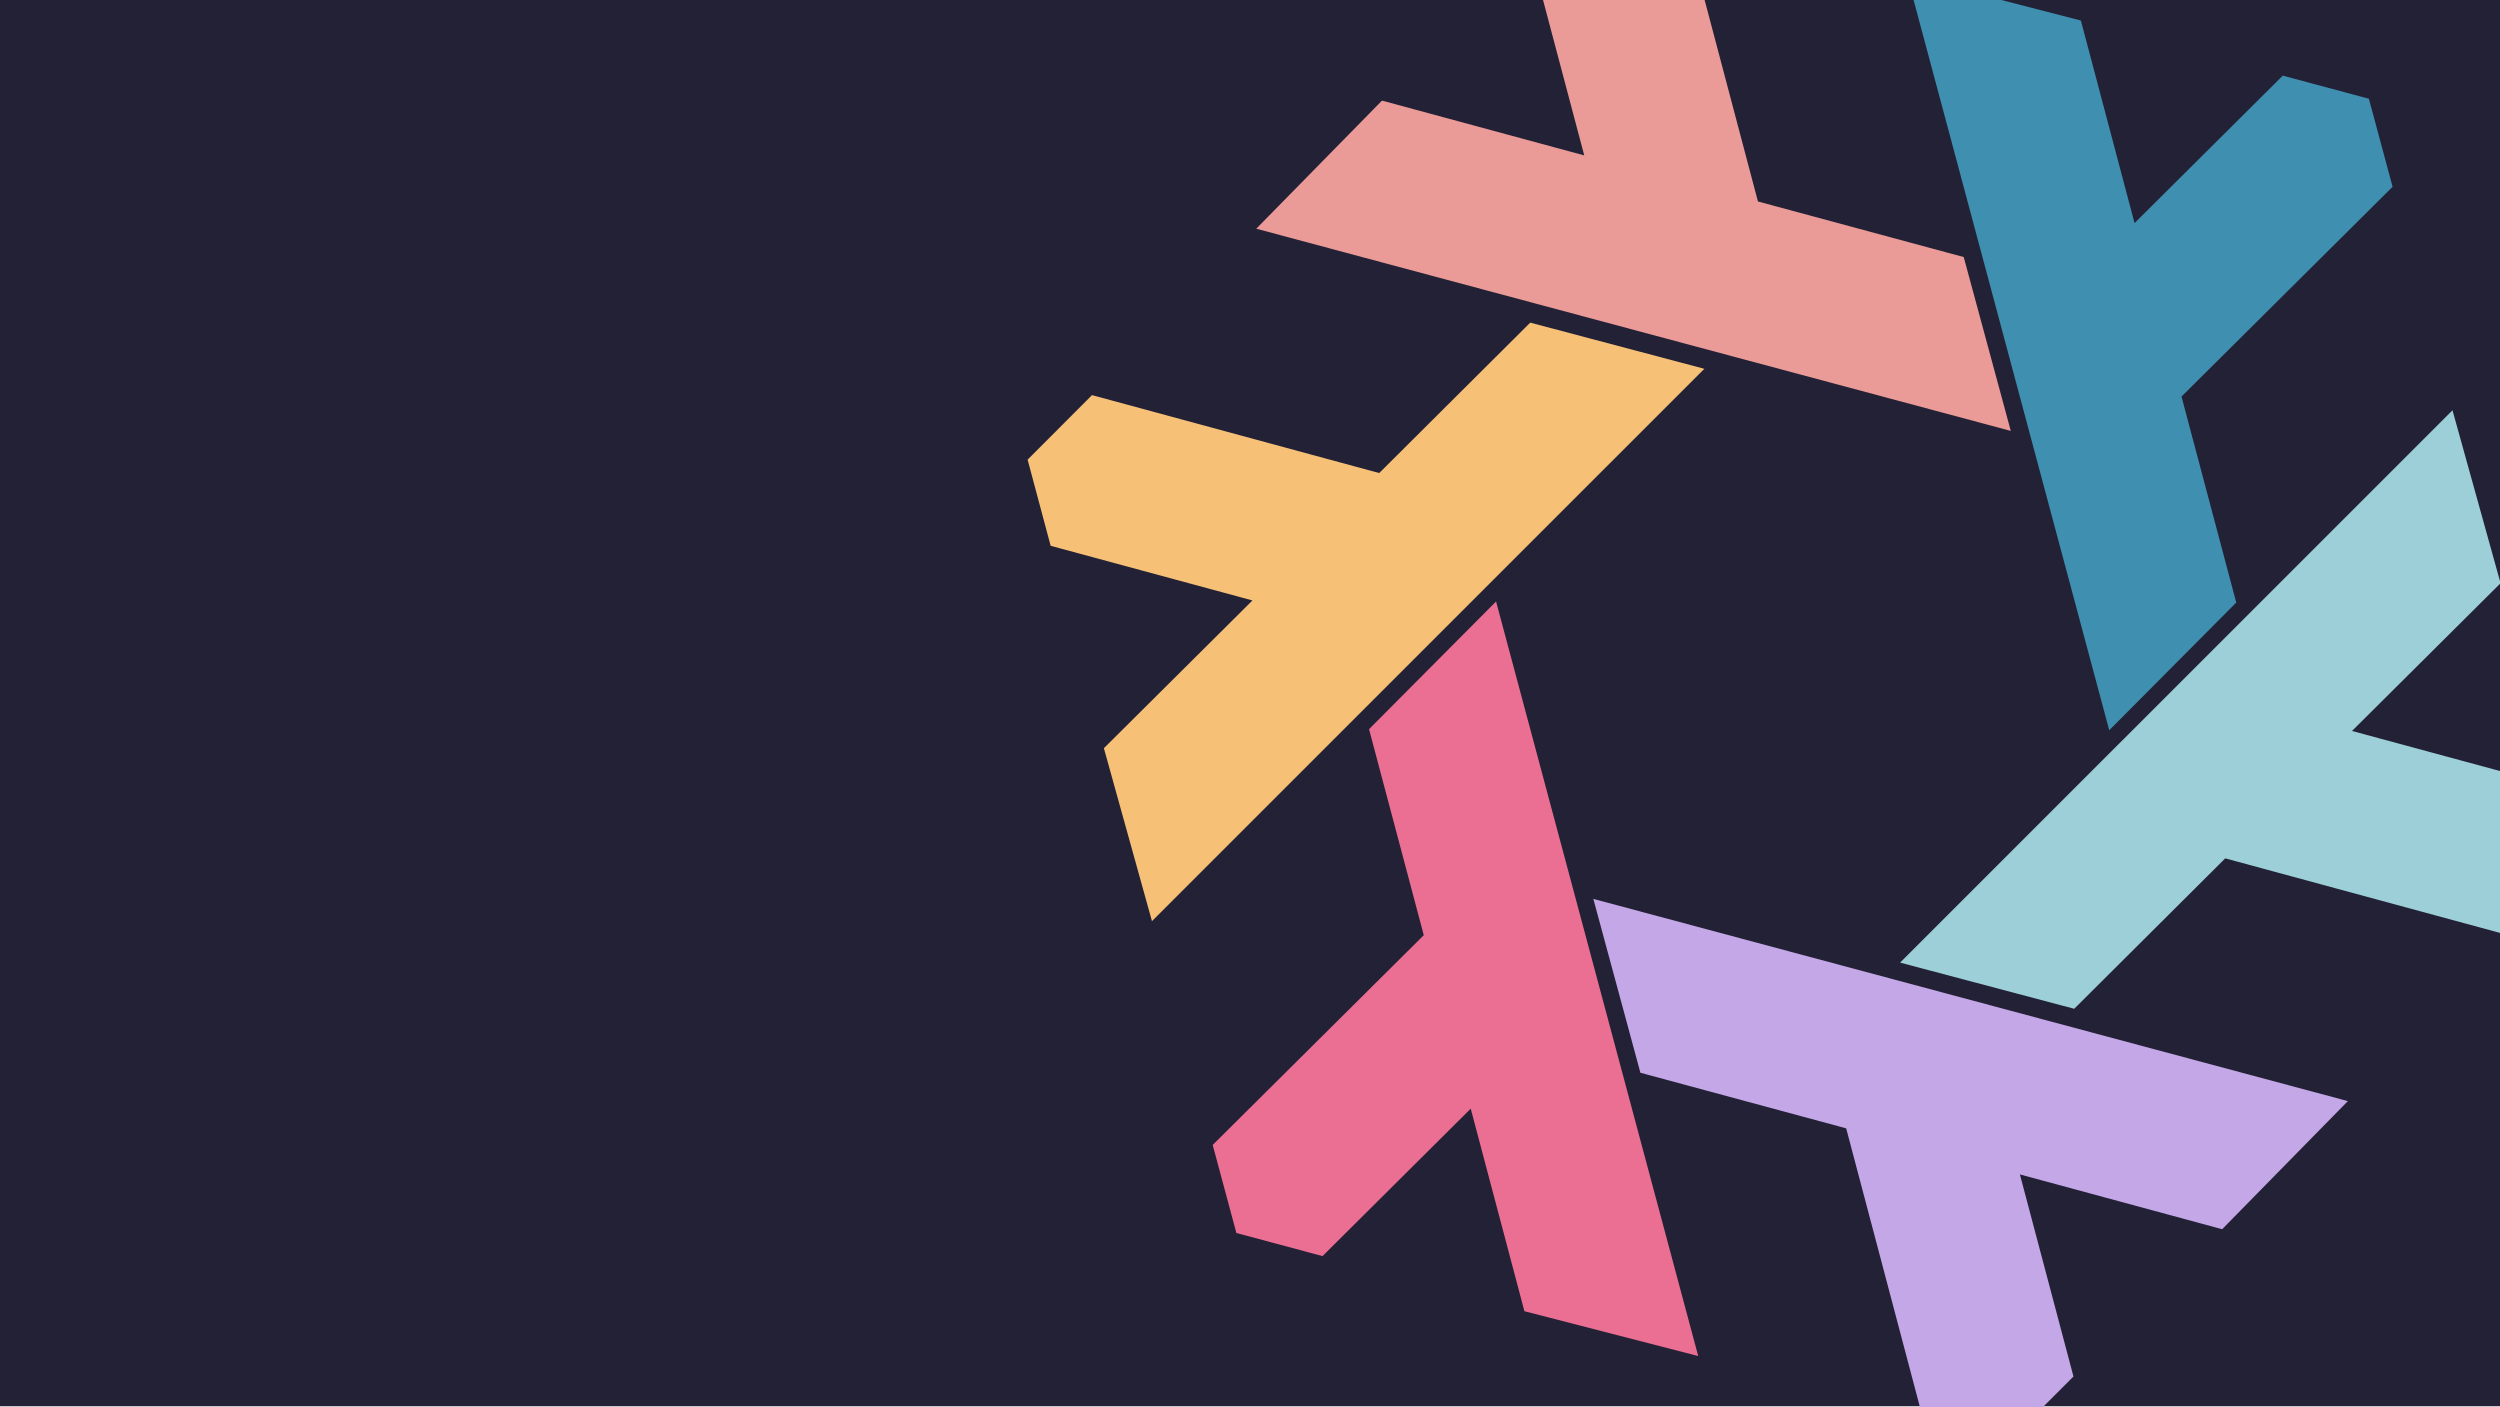
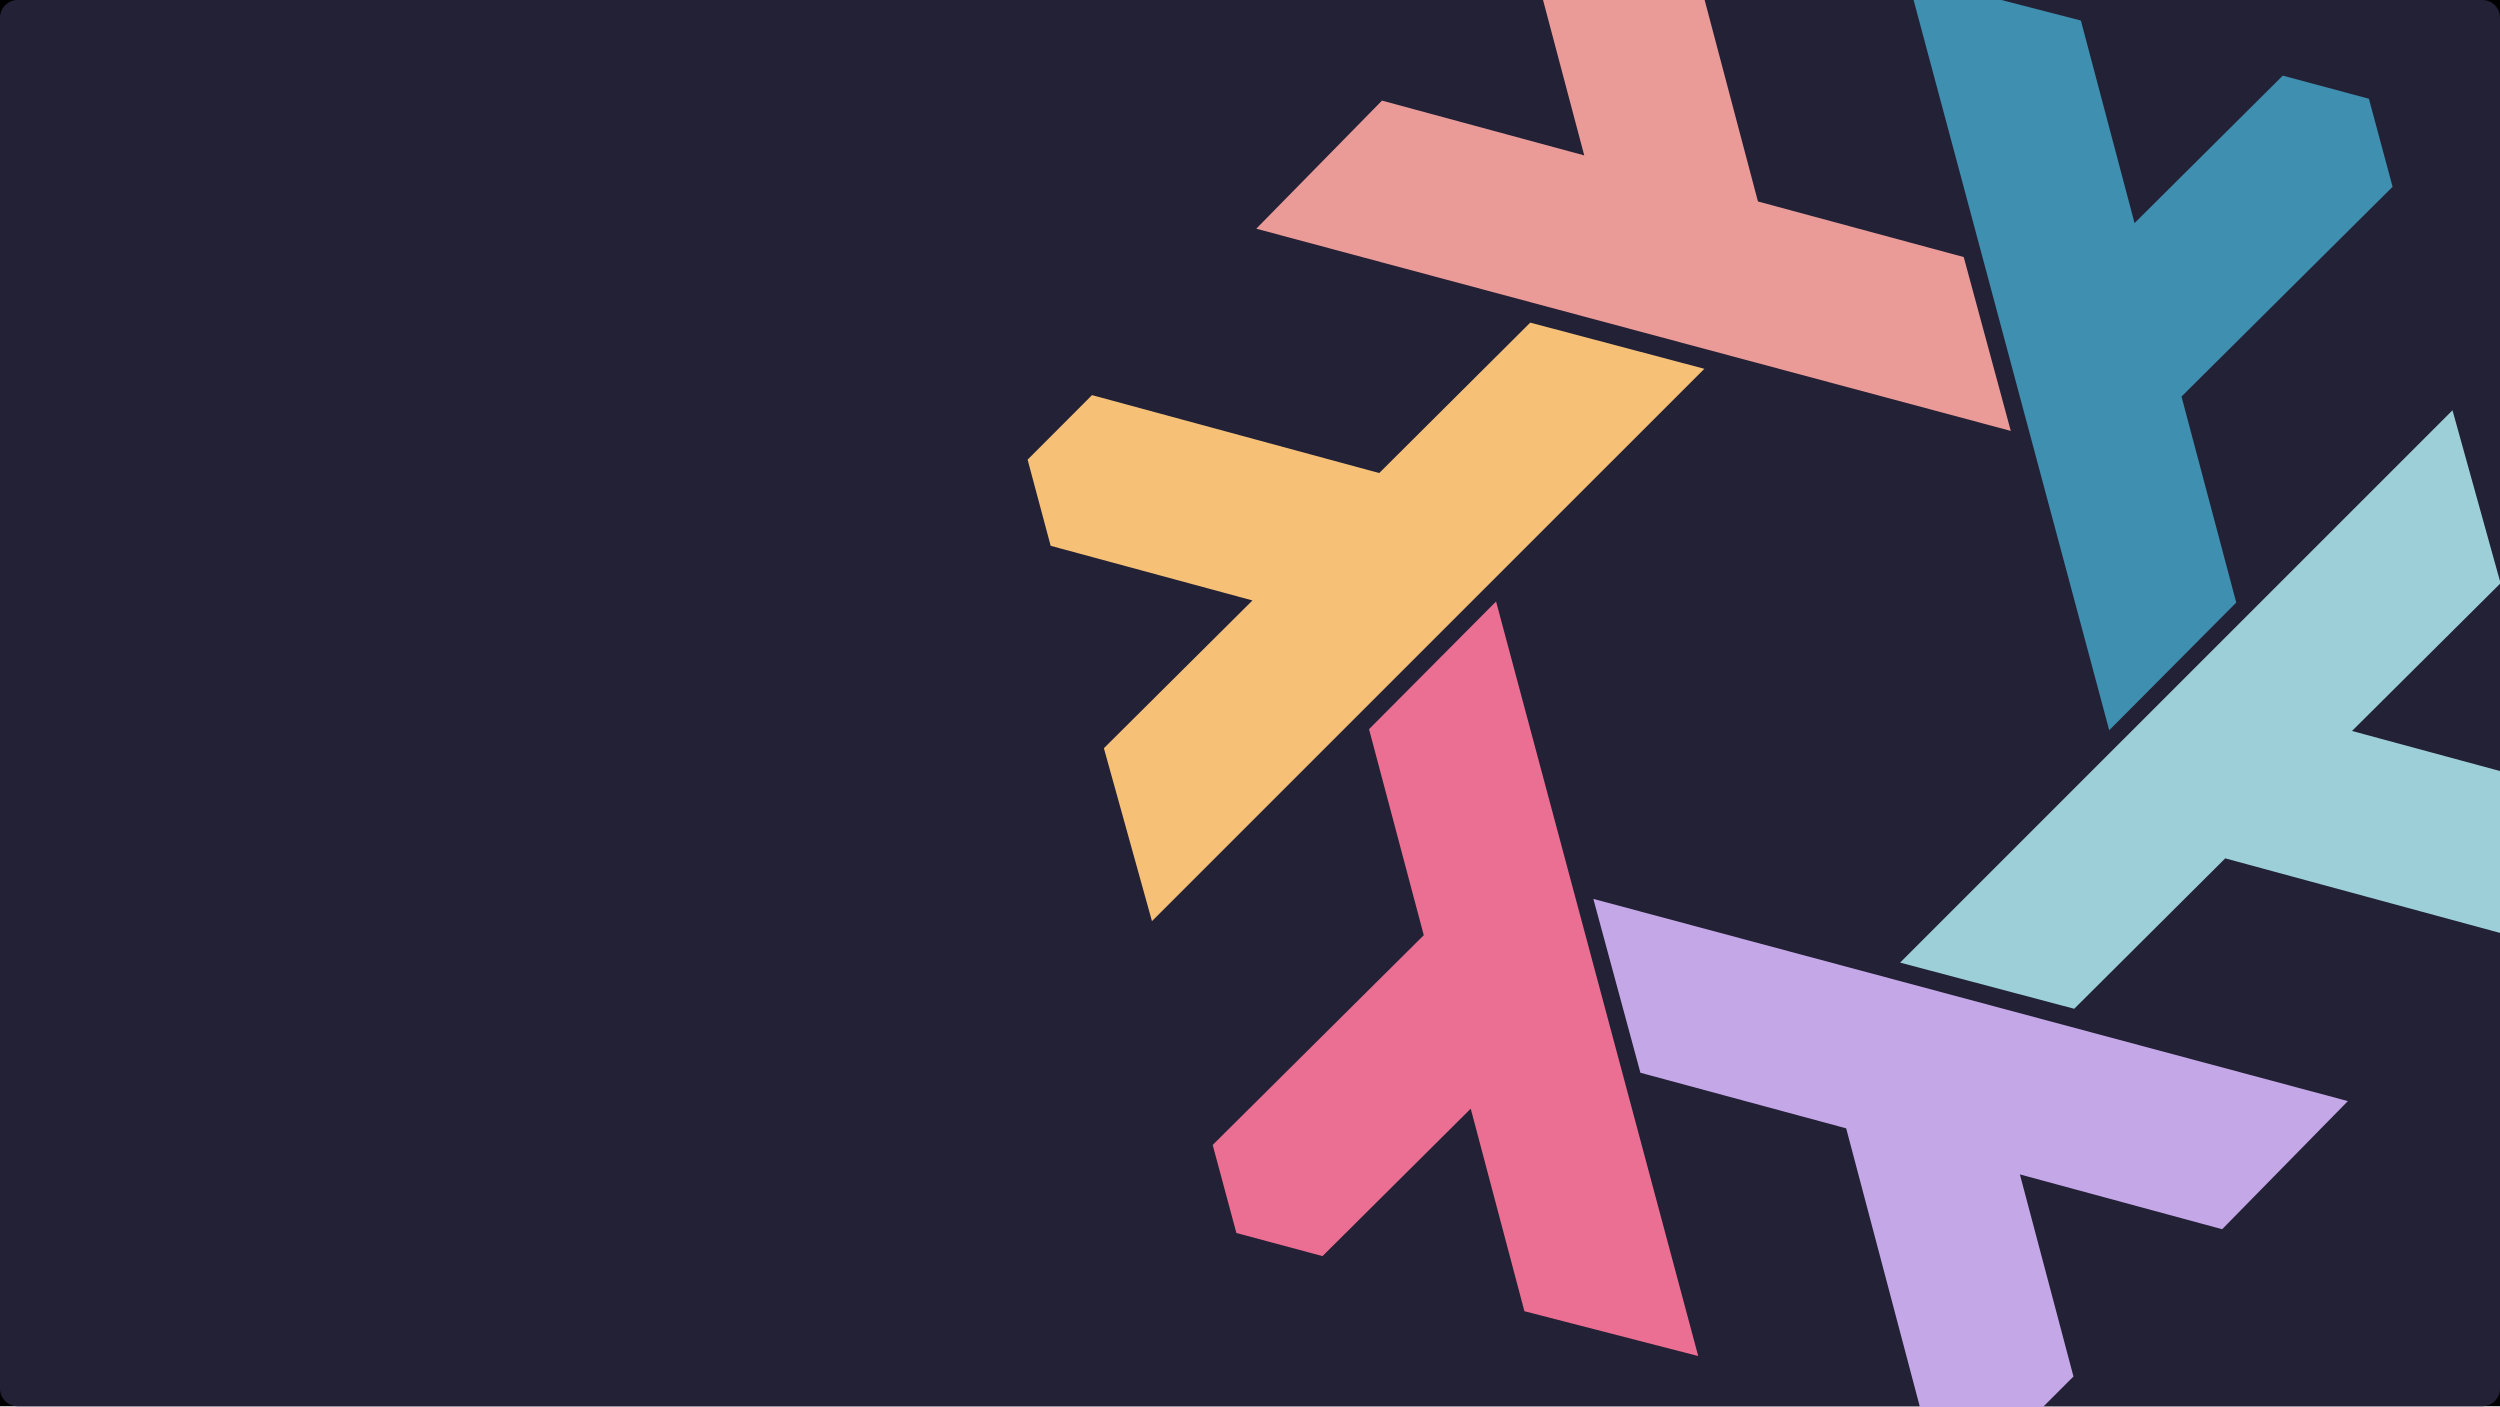
<svg xmlns="http://www.w3.org/2000/svg" width="1408" height="792" viewBox="0 0 1408 792" version="1.1">
-   <rect width="1408" height="792" x="0" y="0" style="fill:#232136;fill-opacity:1" />
+   <rect width="1408" height="792" x="0" y="0" style="fill:#000000;fill-opacity:1" />
+   <rect width="1408" height="792" x="0" y="0" rx="10" ry="10" style="fill:#232136;fill-opacity:1" />
  <g transform="translate(680, -120) rotate(15) scale(1.8)">
    <g transform="translate(-156.3387,933.1905)">
      <path d="m 309.549,-710.388 122.197,211.675 -56.157,0.527 -32.624,-56.869 -32.856,56.565 -27.902,-0.011 -14.291,-24.69 46.81,-80.49 -33.229,-57.826 z" style="opacity:1;fill:#eb6f92;fill-opacity:1;fill-rule:evenodd;stroke:none;stroke-width:3;stroke-linecap:butt;stroke-linejoin:round;stroke-miterlimit:4;stroke-dasharray:none;stroke-opacity:1" />
      <path transform="rotate(60,407.1116,-715.7872)" d="m 309.549,-710.388 122.197,211.675 -56.157,0.527 -32.624,-56.869 -32.856,56.565 -27.902,-0.011 -14.291,-24.69 46.81,-80.49 -33.229,-57.826 z" style="opacity:1;fill:#f6c177;fill-opacity:1;fill-rule:evenodd;stroke:none;stroke-width:3;stroke-linecap:butt;stroke-linejoin:round;stroke-miterlimit:4;stroke-dasharray:none;stroke-opacity:1" />
      <path transform="rotate(120,407.3392,-716.0836)" d="m 309.549,-710.388 122.197,211.675 -56.157,0.527 -32.624,-56.869 -32.856,56.565 -27.902,-0.011 -14.291,-24.69 46.81,-80.49 -33.229,-57.826 z" style="opacity:1;fill:#ea9a97;fill-opacity:1;fill-rule:evenodd;stroke:none;stroke-width:3;stroke-linecap:butt;stroke-linejoin:round;stroke-miterlimit:4;stroke-dasharray:none;stroke-opacity:1" />
      <path transform="rotate(180,407.4187,-715.7565)" d="m 309.549,-710.388 122.197,211.675 -56.157,0.527 -32.624,-56.869 -32.856,56.565 -27.902,-0.011 -14.291,-24.69 46.81,-80.49 -33.229,-57.826 z" style="opacity:1;fill:#3e8fb0;fill-opacity:1;fill-rule:evenodd;stroke:none;stroke-width:3;stroke-linecap:butt;stroke-linejoin:round;stroke-miterlimit:4;stroke-dasharray:none;stroke-opacity:1" />
      <path transform="rotate(-120,407.2882,-715.87)" d="m 309.549,-710.388 122.197,211.675 -56.157,0.527 -32.624,-56.869 -32.856,56.565 -27.902,-0.011 -14.291,-24.69 46.81,-80.49 -33.229,-57.826 z" style="opacity:1;fill:#9ccfd8;fill-opacity:1;fill-rule:evenodd;stroke:none;stroke-width:3;stroke-linecap:butt;stroke-linejoin:round;stroke-miterlimit:4;stroke-dasharray:none;stroke-opacity:1" />
      <path transform="rotate(-60,407.3118,-715.7002)" d="m 309.549,-710.388 122.197,211.675 -56.157,0.527 -32.624,-56.869 -32.856,56.565 -27.902,-0.011 -14.291,-24.69 46.81,-80.49 -33.229,-57.826 z" style="opacity:1;fill:#c4a7e7;fill-opacity:1;fill-rule:evenodd;stroke:none;stroke-width:3;stroke-linecap:butt;stroke-linejoin:round;stroke-miterlimit:4;stroke-dasharray:none;stroke-opacity:1" />
    </g>
  </g>
</svg>
